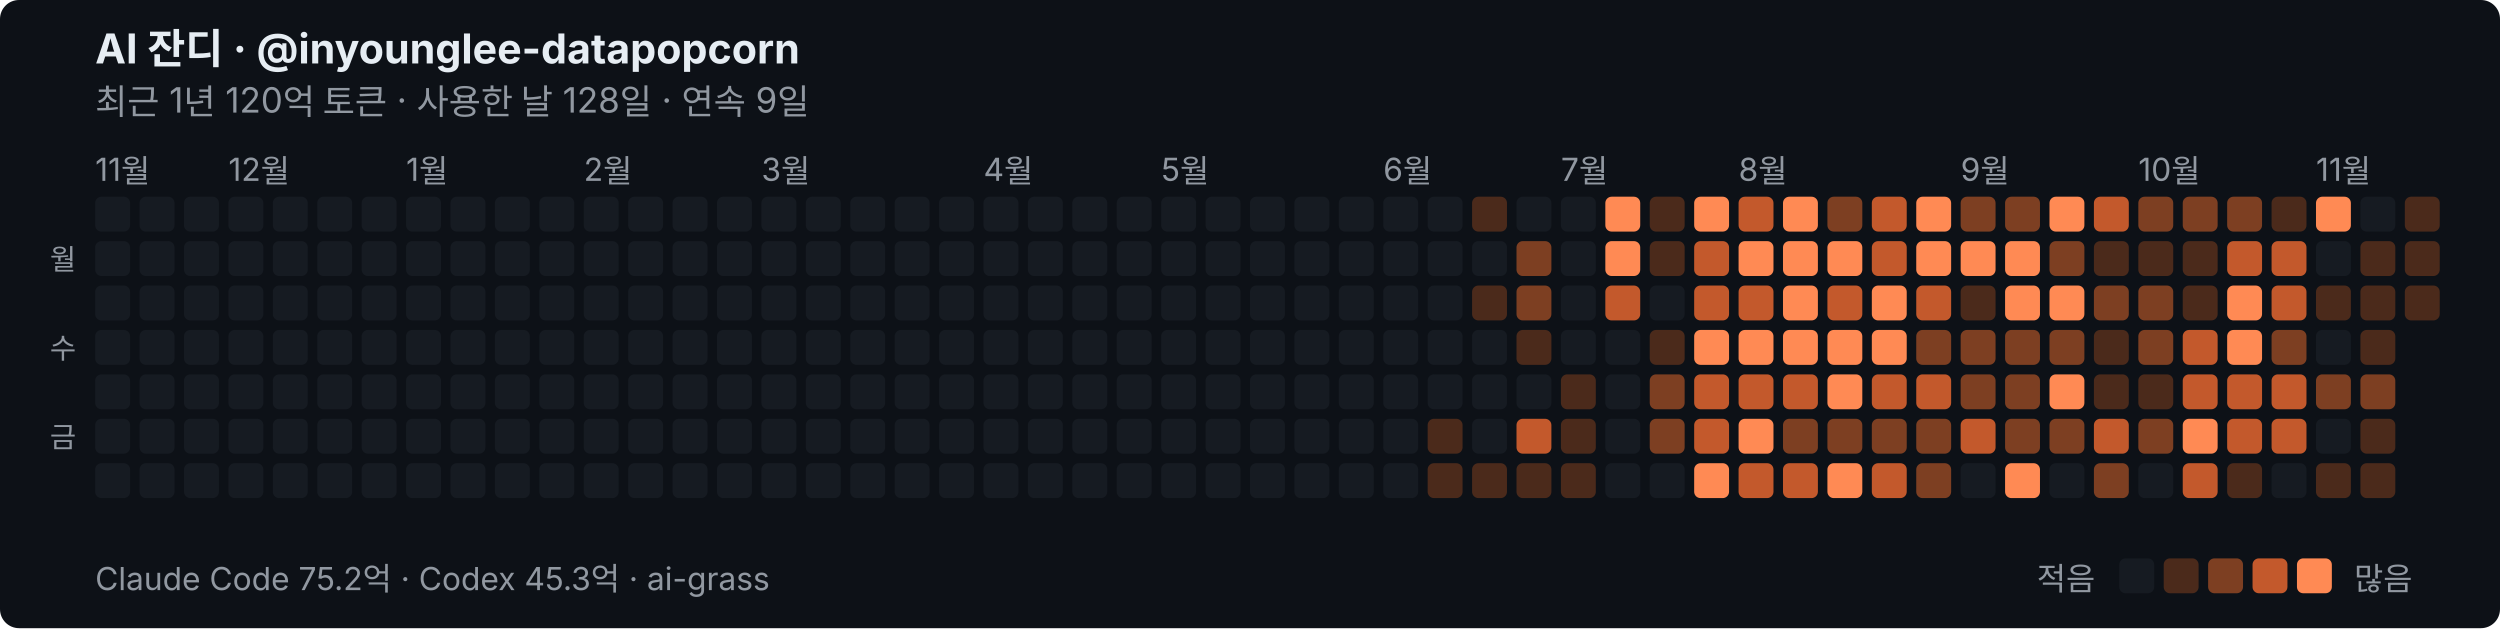
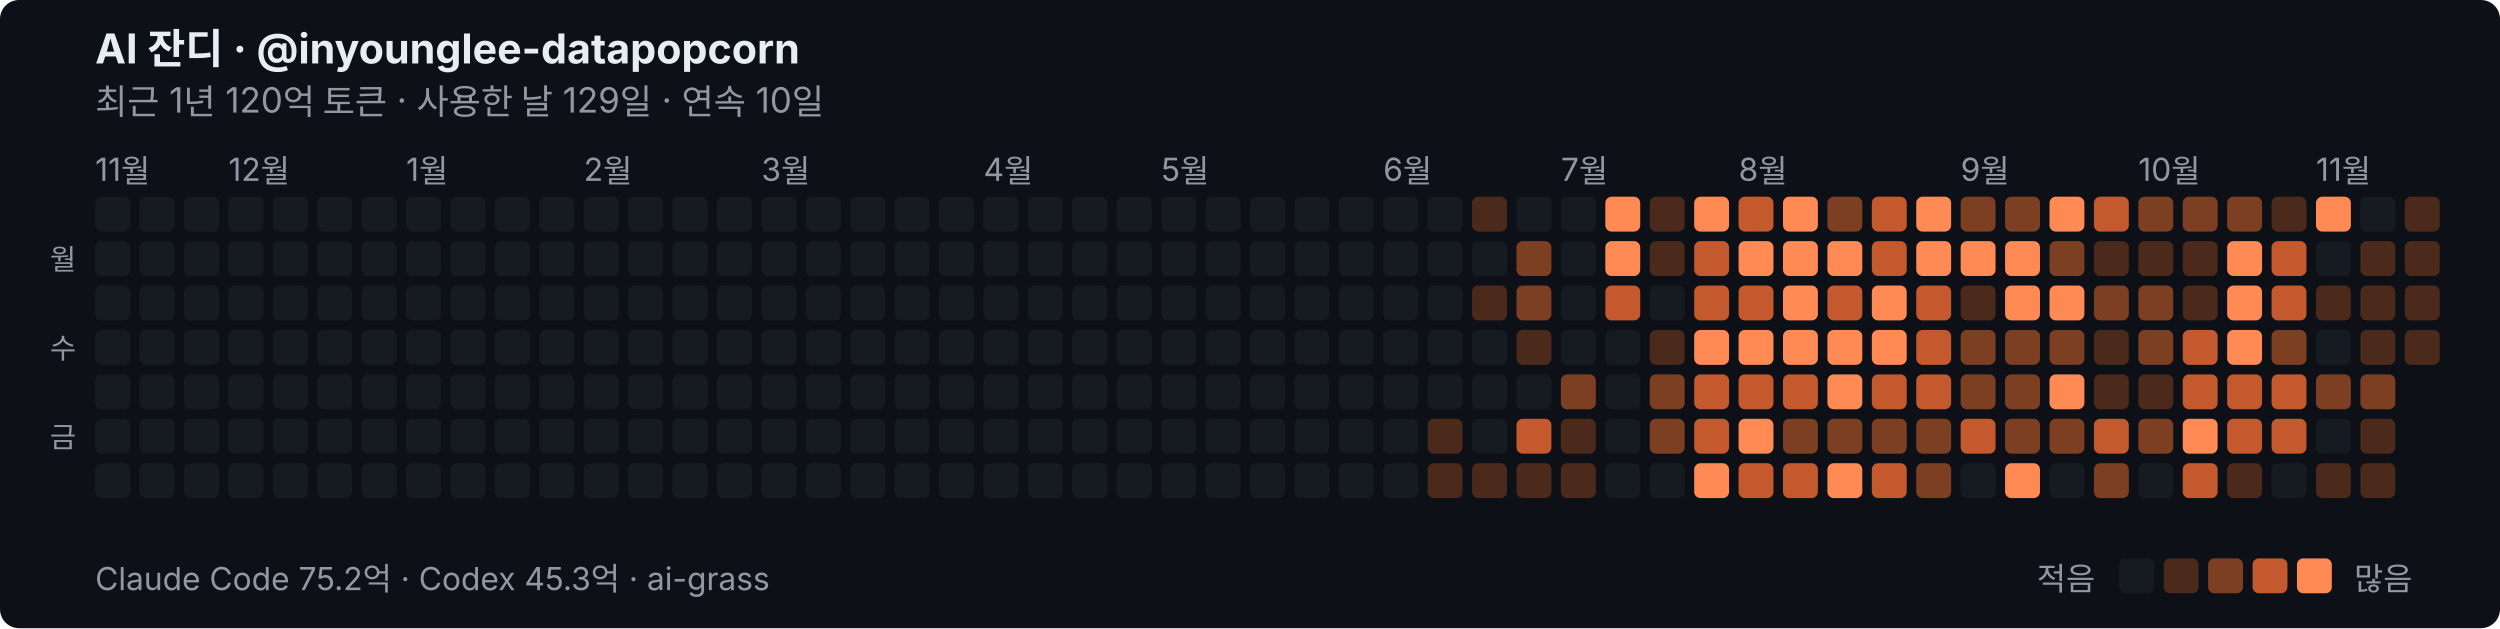
- <svg xmlns="http://www.w3.org/2000/svg" width="788" height="198" viewBox="0 0 788 198" role="img" aria-label="AI 잔디 · @inyounglee-datapopcorn 최근 1년 120억 토큰 · 사용한 날 128일 · 연속 9일">
+ <svg xmlns="http://www.w3.org/2000/svg" width="788" height="198" viewBox="0 0 788 198" role="img" aria-label="AI 잔디 · @inyounglee-datapopcorn 최근 1년 120억 토큰 · 사용한 날 129일 · 연속 10일">
  <rect width="788" height="198" rx="6" fill="#0d1117" />
  <g font-family="-apple-system,BlinkMacSystemFont,'Segoe UI','Apple SD Gothic Neo','Malgun Gothic',sans-serif">
    <text x="30" y="20" font-size="13" font-weight="700" fill="#e6edf3">AI 잔디 · @inyounglee-datapopcorn</text>
-     <text x="30" y="36" font-size="11" fill="#9198a1">최근 1년 120억 토큰 · 사용한 날 128일 · 연속 9일</text>
+     <text x="30" y="36" font-size="11" fill="#9198a1">최근 1년 120억 토큰 · 사용한 날 129일 · 연속 10일</text>
    <text x="30" y="57" font-size="10" fill="#9198a1">11월</text>
    <text x="72" y="57" font-size="10" fill="#9198a1">12월</text>
    <text x="128" y="57" font-size="10" fill="#9198a1">1월</text>
    <text x="184" y="57" font-size="10" fill="#9198a1">2월</text>
    <text x="240" y="57" font-size="10" fill="#9198a1">3월</text>
    <text x="310" y="57" font-size="10" fill="#9198a1">4월</text>
    <text x="366" y="57" font-size="10" fill="#9198a1">5월</text>
    <text x="436" y="57" font-size="10" fill="#9198a1">6월</text>
    <text x="492" y="57" font-size="10" fill="#9198a1">7월</text>
    <text x="548" y="57" font-size="10" fill="#9198a1">8월</text>
    <text x="618" y="57" font-size="10" fill="#9198a1">9월</text>
    <text x="674" y="57" font-size="10" fill="#9198a1">10월</text>
    <text x="730" y="57" font-size="10" fill="#9198a1">11월</text>
    <text x="24" y="85" font-size="9" text-anchor="end" fill="#9198a1">월</text>
    <text x="24" y="113" font-size="9" text-anchor="end" fill="#9198a1">수</text>
    <text x="24" y="141" font-size="9" text-anchor="end" fill="#9198a1">금</text>
    <rect x="30" y="62" width="11" height="11" rx="2" fill="#161b22" />
    <rect x="30" y="76" width="11" height="11" rx="2" fill="#161b22" />
    <rect x="30" y="90" width="11" height="11" rx="2" fill="#161b22" />
    <rect x="30" y="104" width="11" height="11" rx="2" fill="#161b22" />
    <rect x="30" y="118" width="11" height="11" rx="2" fill="#161b22" />
    <rect x="30" y="132" width="11" height="11" rx="2" fill="#161b22" />
    <rect x="30" y="146" width="11" height="11" rx="2" fill="#161b22" />
    <rect x="44" y="62" width="11" height="11" rx="2" fill="#161b22" />
    <rect x="44" y="76" width="11" height="11" rx="2" fill="#161b22" />
    <rect x="44" y="90" width="11" height="11" rx="2" fill="#161b22" />
    <rect x="44" y="104" width="11" height="11" rx="2" fill="#161b22" />
    <rect x="44" y="118" width="11" height="11" rx="2" fill="#161b22" />
    <rect x="44" y="132" width="11" height="11" rx="2" fill="#161b22" />
    <rect x="44" y="146" width="11" height="11" rx="2" fill="#161b22" />
    <rect x="58" y="62" width="11" height="11" rx="2" fill="#161b22" />
    <rect x="58" y="76" width="11" height="11" rx="2" fill="#161b22" />
    <rect x="58" y="90" width="11" height="11" rx="2" fill="#161b22" />
    <rect x="58" y="104" width="11" height="11" rx="2" fill="#161b22" />
    <rect x="58" y="118" width="11" height="11" rx="2" fill="#161b22" />
    <rect x="58" y="132" width="11" height="11" rx="2" fill="#161b22" />
    <rect x="58" y="146" width="11" height="11" rx="2" fill="#161b22" />
    <rect x="72" y="62" width="11" height="11" rx="2" fill="#161b22" />
    <rect x="72" y="76" width="11" height="11" rx="2" fill="#161b22" />
    <rect x="72" y="90" width="11" height="11" rx="2" fill="#161b22" />
    <rect x="72" y="104" width="11" height="11" rx="2" fill="#161b22" />
    <rect x="72" y="118" width="11" height="11" rx="2" fill="#161b22" />
    <rect x="72" y="132" width="11" height="11" rx="2" fill="#161b22" />
    <rect x="72" y="146" width="11" height="11" rx="2" fill="#161b22" />
    <rect x="86" y="62" width="11" height="11" rx="2" fill="#161b22" />
    <rect x="86" y="76" width="11" height="11" rx="2" fill="#161b22" />
    <rect x="86" y="90" width="11" height="11" rx="2" fill="#161b22" />
    <rect x="86" y="104" width="11" height="11" rx="2" fill="#161b22" />
    <rect x="86" y="118" width="11" height="11" rx="2" fill="#161b22" />
    <rect x="86" y="132" width="11" height="11" rx="2" fill="#161b22" />
    <rect x="86" y="146" width="11" height="11" rx="2" fill="#161b22" />
    <rect x="100" y="62" width="11" height="11" rx="2" fill="#161b22" />
    <rect x="100" y="76" width="11" height="11" rx="2" fill="#161b22" />
    <rect x="100" y="90" width="11" height="11" rx="2" fill="#161b22" />
    <rect x="100" y="104" width="11" height="11" rx="2" fill="#161b22" />
    <rect x="100" y="118" width="11" height="11" rx="2" fill="#161b22" />
    <rect x="100" y="132" width="11" height="11" rx="2" fill="#161b22" />
    <rect x="100" y="146" width="11" height="11" rx="2" fill="#161b22" />
    <rect x="114" y="62" width="11" height="11" rx="2" fill="#161b22" />
    <rect x="114" y="76" width="11" height="11" rx="2" fill="#161b22" />
    <rect x="114" y="90" width="11" height="11" rx="2" fill="#161b22" />
    <rect x="114" y="104" width="11" height="11" rx="2" fill="#161b22" />
    <rect x="114" y="118" width="11" height="11" rx="2" fill="#161b22" />
    <rect x="114" y="132" width="11" height="11" rx="2" fill="#161b22" />
    <rect x="114" y="146" width="11" height="11" rx="2" fill="#161b22" />
    <rect x="128" y="62" width="11" height="11" rx="2" fill="#161b22" />
    <rect x="128" y="76" width="11" height="11" rx="2" fill="#161b22" />
    <rect x="128" y="90" width="11" height="11" rx="2" fill="#161b22" />
    <rect x="128" y="104" width="11" height="11" rx="2" fill="#161b22" />
    <rect x="128" y="118" width="11" height="11" rx="2" fill="#161b22" />
    <rect x="128" y="132" width="11" height="11" rx="2" fill="#161b22" />
    <rect x="128" y="146" width="11" height="11" rx="2" fill="#161b22" />
    <rect x="142" y="62" width="11" height="11" rx="2" fill="#161b22" />
    <rect x="142" y="76" width="11" height="11" rx="2" fill="#161b22" />
    <rect x="142" y="90" width="11" height="11" rx="2" fill="#161b22" />
    <rect x="142" y="104" width="11" height="11" rx="2" fill="#161b22" />
    <rect x="142" y="118" width="11" height="11" rx="2" fill="#161b22" />
    <rect x="142" y="132" width="11" height="11" rx="2" fill="#161b22" />
    <rect x="142" y="146" width="11" height="11" rx="2" fill="#161b22" />
    <rect x="156" y="62" width="11" height="11" rx="2" fill="#161b22" />
    <rect x="156" y="76" width="11" height="11" rx="2" fill="#161b22" />
    <rect x="156" y="90" width="11" height="11" rx="2" fill="#161b22" />
    <rect x="156" y="104" width="11" height="11" rx="2" fill="#161b22" />
    <rect x="156" y="118" width="11" height="11" rx="2" fill="#161b22" />
    <rect x="156" y="132" width="11" height="11" rx="2" fill="#161b22" />
    <rect x="156" y="146" width="11" height="11" rx="2" fill="#161b22" />
    <rect x="170" y="62" width="11" height="11" rx="2" fill="#161b22" />
    <rect x="170" y="76" width="11" height="11" rx="2" fill="#161b22" />
    <rect x="170" y="90" width="11" height="11" rx="2" fill="#161b22" />
    <rect x="170" y="104" width="11" height="11" rx="2" fill="#161b22" />
    <rect x="170" y="118" width="11" height="11" rx="2" fill="#161b22" />
    <rect x="170" y="132" width="11" height="11" rx="2" fill="#161b22" />
    <rect x="170" y="146" width="11" height="11" rx="2" fill="#161b22" />
    <rect x="184" y="62" width="11" height="11" rx="2" fill="#161b22" />
    <rect x="184" y="76" width="11" height="11" rx="2" fill="#161b22" />
    <rect x="184" y="90" width="11" height="11" rx="2" fill="#161b22" />
    <rect x="184" y="104" width="11" height="11" rx="2" fill="#161b22" />
    <rect x="184" y="118" width="11" height="11" rx="2" fill="#161b22" />
    <rect x="184" y="132" width="11" height="11" rx="2" fill="#161b22" />
    <rect x="184" y="146" width="11" height="11" rx="2" fill="#161b22" />
    <rect x="198" y="62" width="11" height="11" rx="2" fill="#161b22" />
    <rect x="198" y="76" width="11" height="11" rx="2" fill="#161b22" />
    <rect x="198" y="90" width="11" height="11" rx="2" fill="#161b22" />
    <rect x="198" y="104" width="11" height="11" rx="2" fill="#161b22" />
    <rect x="198" y="118" width="11" height="11" rx="2" fill="#161b22" />
    <rect x="198" y="132" width="11" height="11" rx="2" fill="#161b22" />
    <rect x="198" y="146" width="11" height="11" rx="2" fill="#161b22" />
    <rect x="212" y="62" width="11" height="11" rx="2" fill="#161b22" />
    <rect x="212" y="76" width="11" height="11" rx="2" fill="#161b22" />
    <rect x="212" y="90" width="11" height="11" rx="2" fill="#161b22" />
    <rect x="212" y="104" width="11" height="11" rx="2" fill="#161b22" />
    <rect x="212" y="118" width="11" height="11" rx="2" fill="#161b22" />
    <rect x="212" y="132" width="11" height="11" rx="2" fill="#161b22" />
    <rect x="212" y="146" width="11" height="11" rx="2" fill="#161b22" />
    <rect x="226" y="62" width="11" height="11" rx="2" fill="#161b22" />
    <rect x="226" y="76" width="11" height="11" rx="2" fill="#161b22" />
    <rect x="226" y="90" width="11" height="11" rx="2" fill="#161b22" />
    <rect x="226" y="104" width="11" height="11" rx="2" fill="#161b22" />
    <rect x="226" y="118" width="11" height="11" rx="2" fill="#161b22" />
    <rect x="226" y="132" width="11" height="11" rx="2" fill="#161b22" />
    <rect x="226" y="146" width="11" height="11" rx="2" fill="#161b22" />
    <rect x="240" y="62" width="11" height="11" rx="2" fill="#161b22" />
    <rect x="240" y="76" width="11" height="11" rx="2" fill="#161b22" />
    <rect x="240" y="90" width="11" height="11" rx="2" fill="#161b22" />
    <rect x="240" y="104" width="11" height="11" rx="2" fill="#161b22" />
    <rect x="240" y="118" width="11" height="11" rx="2" fill="#161b22" />
    <rect x="240" y="132" width="11" height="11" rx="2" fill="#161b22" />
    <rect x="240" y="146" width="11" height="11" rx="2" fill="#161b22" />
    <rect x="254" y="62" width="11" height="11" rx="2" fill="#161b22" />
    <rect x="254" y="76" width="11" height="11" rx="2" fill="#161b22" />
    <rect x="254" y="90" width="11" height="11" rx="2" fill="#161b22" />
    <rect x="254" y="104" width="11" height="11" rx="2" fill="#161b22" />
    <rect x="254" y="118" width="11" height="11" rx="2" fill="#161b22" />
    <rect x="254" y="132" width="11" height="11" rx="2" fill="#161b22" />
    <rect x="254" y="146" width="11" height="11" rx="2" fill="#161b22" />
    <rect x="268" y="62" width="11" height="11" rx="2" fill="#161b22" />
    <rect x="268" y="76" width="11" height="11" rx="2" fill="#161b22" />
    <rect x="268" y="90" width="11" height="11" rx="2" fill="#161b22" />
    <rect x="268" y="104" width="11" height="11" rx="2" fill="#161b22" />
    <rect x="268" y="118" width="11" height="11" rx="2" fill="#161b22" />
    <rect x="268" y="132" width="11" height="11" rx="2" fill="#161b22" />
    <rect x="268" y="146" width="11" height="11" rx="2" fill="#161b22" />
    <rect x="282" y="62" width="11" height="11" rx="2" fill="#161b22" />
    <rect x="282" y="76" width="11" height="11" rx="2" fill="#161b22" />
    <rect x="282" y="90" width="11" height="11" rx="2" fill="#161b22" />
    <rect x="282" y="104" width="11" height="11" rx="2" fill="#161b22" />
    <rect x="282" y="118" width="11" height="11" rx="2" fill="#161b22" />
    <rect x="282" y="132" width="11" height="11" rx="2" fill="#161b22" />
    <rect x="282" y="146" width="11" height="11" rx="2" fill="#161b22" />
    <rect x="296" y="62" width="11" height="11" rx="2" fill="#161b22" />
    <rect x="296" y="76" width="11" height="11" rx="2" fill="#161b22" />
    <rect x="296" y="90" width="11" height="11" rx="2" fill="#161b22" />
    <rect x="296" y="104" width="11" height="11" rx="2" fill="#161b22" />
    <rect x="296" y="118" width="11" height="11" rx="2" fill="#161b22" />
    <rect x="296" y="132" width="11" height="11" rx="2" fill="#161b22" />
    <rect x="296" y="146" width="11" height="11" rx="2" fill="#161b22" />
    <rect x="310" y="62" width="11" height="11" rx="2" fill="#161b22" />
    <rect x="310" y="76" width="11" height="11" rx="2" fill="#161b22" />
    <rect x="310" y="90" width="11" height="11" rx="2" fill="#161b22" />
    <rect x="310" y="104" width="11" height="11" rx="2" fill="#161b22" />
    <rect x="310" y="118" width="11" height="11" rx="2" fill="#161b22" />
    <rect x="310" y="132" width="11" height="11" rx="2" fill="#161b22" />
    <rect x="310" y="146" width="11" height="11" rx="2" fill="#161b22" />
    <rect x="324" y="62" width="11" height="11" rx="2" fill="#161b22" />
    <rect x="324" y="76" width="11" height="11" rx="2" fill="#161b22" />
    <rect x="324" y="90" width="11" height="11" rx="2" fill="#161b22" />
    <rect x="324" y="104" width="11" height="11" rx="2" fill="#161b22" />
    <rect x="324" y="118" width="11" height="11" rx="2" fill="#161b22" />
    <rect x="324" y="132" width="11" height="11" rx="2" fill="#161b22" />
    <rect x="324" y="146" width="11" height="11" rx="2" fill="#161b22" />
    <rect x="338" y="62" width="11" height="11" rx="2" fill="#161b22" />
    <rect x="338" y="76" width="11" height="11" rx="2" fill="#161b22" />
    <rect x="338" y="90" width="11" height="11" rx="2" fill="#161b22" />
    <rect x="338" y="104" width="11" height="11" rx="2" fill="#161b22" />
    <rect x="338" y="118" width="11" height="11" rx="2" fill="#161b22" />
    <rect x="338" y="132" width="11" height="11" rx="2" fill="#161b22" />
    <rect x="338" y="146" width="11" height="11" rx="2" fill="#161b22" />
    <rect x="352" y="62" width="11" height="11" rx="2" fill="#161b22" />
    <rect x="352" y="76" width="11" height="11" rx="2" fill="#161b22" />
    <rect x="352" y="90" width="11" height="11" rx="2" fill="#161b22" />
    <rect x="352" y="104" width="11" height="11" rx="2" fill="#161b22" />
    <rect x="352" y="118" width="11" height="11" rx="2" fill="#161b22" />
    <rect x="352" y="132" width="11" height="11" rx="2" fill="#161b22" />
    <rect x="352" y="146" width="11" height="11" rx="2" fill="#161b22" />
    <rect x="366" y="62" width="11" height="11" rx="2" fill="#161b22" />
    <rect x="366" y="76" width="11" height="11" rx="2" fill="#161b22" />
    <rect x="366" y="90" width="11" height="11" rx="2" fill="#161b22" />
    <rect x="366" y="104" width="11" height="11" rx="2" fill="#161b22" />
    <rect x="366" y="118" width="11" height="11" rx="2" fill="#161b22" />
    <rect x="366" y="132" width="11" height="11" rx="2" fill="#161b22" />
    <rect x="366" y="146" width="11" height="11" rx="2" fill="#161b22" />
    <rect x="380" y="62" width="11" height="11" rx="2" fill="#161b22" />
    <rect x="380" y="76" width="11" height="11" rx="2" fill="#161b22" />
    <rect x="380" y="90" width="11" height="11" rx="2" fill="#161b22" />
    <rect x="380" y="104" width="11" height="11" rx="2" fill="#161b22" />
    <rect x="380" y="118" width="11" height="11" rx="2" fill="#161b22" />
    <rect x="380" y="132" width="11" height="11" rx="2" fill="#161b22" />
    <rect x="380" y="146" width="11" height="11" rx="2" fill="#161b22" />
    <rect x="394" y="62" width="11" height="11" rx="2" fill="#161b22" />
    <rect x="394" y="76" width="11" height="11" rx="2" fill="#161b22" />
    <rect x="394" y="90" width="11" height="11" rx="2" fill="#161b22" />
    <rect x="394" y="104" width="11" height="11" rx="2" fill="#161b22" />
    <rect x="394" y="118" width="11" height="11" rx="2" fill="#161b22" />
    <rect x="394" y="132" width="11" height="11" rx="2" fill="#161b22" />
    <rect x="394" y="146" width="11" height="11" rx="2" fill="#161b22" />
    <rect x="408" y="62" width="11" height="11" rx="2" fill="#161b22" />
    <rect x="408" y="76" width="11" height="11" rx="2" fill="#161b22" />
    <rect x="408" y="90" width="11" height="11" rx="2" fill="#161b22" />
    <rect x="408" y="104" width="11" height="11" rx="2" fill="#161b22" />
    <rect x="408" y="118" width="11" height="11" rx="2" fill="#161b22" />
    <rect x="408" y="132" width="11" height="11" rx="2" fill="#161b22" />
    <rect x="408" y="146" width="11" height="11" rx="2" fill="#161b22" />
    <rect x="422" y="62" width="11" height="11" rx="2" fill="#161b22" />
    <rect x="422" y="76" width="11" height="11" rx="2" fill="#161b22" />
    <rect x="422" y="90" width="11" height="11" rx="2" fill="#161b22" />
    <rect x="422" y="104" width="11" height="11" rx="2" fill="#161b22" />
    <rect x="422" y="118" width="11" height="11" rx="2" fill="#161b22" />
    <rect x="422" y="132" width="11" height="11" rx="2" fill="#161b22" />
    <rect x="422" y="146" width="11" height="11" rx="2" fill="#161b22" />
    <rect x="436" y="62" width="11" height="11" rx="2" fill="#161b22" />
    <rect x="436" y="76" width="11" height="11" rx="2" fill="#161b22" />
    <rect x="436" y="90" width="11" height="11" rx="2" fill="#161b22" />
    <rect x="436" y="104" width="11" height="11" rx="2" fill="#161b22" />
    <rect x="436" y="118" width="11" height="11" rx="2" fill="#161b22" />
    <rect x="436" y="132" width="11" height="11" rx="2" fill="#161b22" />
    <rect x="436" y="146" width="11" height="11" rx="2" fill="#161b22" />
    <rect x="450" y="62" width="11" height="11" rx="2" fill="#161b22" />
    <rect x="450" y="76" width="11" height="11" rx="2" fill="#161b22" />
    <rect x="450" y="90" width="11" height="11" rx="2" fill="#161b22" />
    <rect x="450" y="104" width="11" height="11" rx="2" fill="#161b22" />
    <rect x="450" y="118" width="11" height="11" rx="2" fill="#161b22" />
    <rect x="450" y="132" width="11" height="11" rx="2" fill="#4b2a1b" />
    <rect x="450" y="146" width="11" height="11" rx="2" fill="#4b2a1b" />
    <rect x="464" y="62" width="11" height="11" rx="2" fill="#4b2a1b" />
    <rect x="464" y="76" width="11" height="11" rx="2" fill="#161b22" />
    <rect x="464" y="90" width="11" height="11" rx="2" fill="#4b2a1b" />
    <rect x="464" y="104" width="11" height="11" rx="2" fill="#161b22" />
    <rect x="464" y="118" width="11" height="11" rx="2" fill="#161b22" />
    <rect x="464" y="132" width="11" height="11" rx="2" fill="#161b22" />
    <rect x="464" y="146" width="11" height="11" rx="2" fill="#4b2a1b" />
    <rect x="478" y="62" width="11" height="11" rx="2" fill="#161b22" />
    <rect x="478" y="76" width="11" height="11" rx="2" fill="#7d3f22" />
    <rect x="478" y="90" width="11" height="11" rx="2" fill="#7d3f22" />
    <rect x="478" y="104" width="11" height="11" rx="2" fill="#4b2a1b" />
    <rect x="478" y="118" width="11" height="11" rx="2" fill="#161b22" />
    <rect x="478" y="132" width="11" height="11" rx="2" fill="#c3592c" />
    <rect x="478" y="146" width="11" height="11" rx="2" fill="#4b2a1b" />
    <rect x="492" y="62" width="11" height="11" rx="2" fill="#161b22" />
    <rect x="492" y="76" width="11" height="11" rx="2" fill="#161b22" />
    <rect x="492" y="90" width="11" height="11" rx="2" fill="#161b22" />
    <rect x="492" y="104" width="11" height="11" rx="2" fill="#161b22" />
-     <rect x="492" y="118" width="11" height="11" rx="2" fill="#4b2a1b" />
+     <rect x="492" y="118" width="11" height="11" rx="2" fill="#7d3f22" />
    <rect x="492" y="132" width="11" height="11" rx="2" fill="#4b2a1b" />
    <rect x="492" y="146" width="11" height="11" rx="2" fill="#4b2a1b" />
    <rect x="506" y="62" width="11" height="11" rx="2" fill="#ff8a54" />
    <rect x="506" y="76" width="11" height="11" rx="2" fill="#ff8a54" />
    <rect x="506" y="90" width="11" height="11" rx="2" fill="#c3592c" />
    <rect x="506" y="104" width="11" height="11" rx="2" fill="#161b22" />
    <rect x="506" y="118" width="11" height="11" rx="2" fill="#161b22" />
    <rect x="506" y="132" width="11" height="11" rx="2" fill="#161b22" />
    <rect x="506" y="146" width="11" height="11" rx="2" fill="#161b22" />
    <rect x="520" y="62" width="11" height="11" rx="2" fill="#4b2a1b" />
    <rect x="520" y="76" width="11" height="11" rx="2" fill="#4b2a1b" />
    <rect x="520" y="90" width="11" height="11" rx="2" fill="#161b22" />
    <rect x="520" y="104" width="11" height="11" rx="2" fill="#4b2a1b" />
    <rect x="520" y="118" width="11" height="11" rx="2" fill="#7d3f22" />
    <rect x="520" y="132" width="11" height="11" rx="2" fill="#7d3f22" />
    <rect x="520" y="146" width="11" height="11" rx="2" fill="#161b22" />
    <rect x="534" y="62" width="11" height="11" rx="2" fill="#ff8a54" />
    <rect x="534" y="76" width="11" height="11" rx="2" fill="#c3592c" />
    <rect x="534" y="90" width="11" height="11" rx="2" fill="#c3592c" />
    <rect x="534" y="104" width="11" height="11" rx="2" fill="#ff8a54" />
    <rect x="534" y="118" width="11" height="11" rx="2" fill="#c3592c" />
    <rect x="534" y="132" width="11" height="11" rx="2" fill="#c3592c" />
    <rect x="534" y="146" width="11" height="11" rx="2" fill="#ff8a54" />
    <rect x="548" y="62" width="11" height="11" rx="2" fill="#c3592c" />
    <rect x="548" y="76" width="11" height="11" rx="2" fill="#ff8a54" />
    <rect x="548" y="90" width="11" height="11" rx="2" fill="#c3592c" />
    <rect x="548" y="104" width="11" height="11" rx="2" fill="#ff8a54" />
    <rect x="548" y="118" width="11" height="11" rx="2" fill="#c3592c" />
    <rect x="548" y="132" width="11" height="11" rx="2" fill="#ff8a54" />
    <rect x="548" y="146" width="11" height="11" rx="2" fill="#c3592c" />
    <rect x="562" y="62" width="11" height="11" rx="2" fill="#ff8a54" />
    <rect x="562" y="76" width="11" height="11" rx="2" fill="#ff8a54" />
    <rect x="562" y="90" width="11" height="11" rx="2" fill="#ff8a54" />
    <rect x="562" y="104" width="11" height="11" rx="2" fill="#ff8a54" />
    <rect x="562" y="118" width="11" height="11" rx="2" fill="#c3592c" />
    <rect x="562" y="132" width="11" height="11" rx="2" fill="#7d3f22" />
    <rect x="562" y="146" width="11" height="11" rx="2" fill="#c3592c" />
    <rect x="576" y="62" width="11" height="11" rx="2" fill="#7d3f22" />
    <rect x="576" y="76" width="11" height="11" rx="2" fill="#ff8a54" />
    <rect x="576" y="90" width="11" height="11" rx="2" fill="#c3592c" />
    <rect x="576" y="104" width="11" height="11" rx="2" fill="#ff8a54" />
    <rect x="576" y="118" width="11" height="11" rx="2" fill="#ff8a54" />
    <rect x="576" y="132" width="11" height="11" rx="2" fill="#7d3f22" />
    <rect x="576" y="146" width="11" height="11" rx="2" fill="#ff8a54" />
    <rect x="590" y="62" width="11" height="11" rx="2" fill="#c3592c" />
    <rect x="590" y="76" width="11" height="11" rx="2" fill="#c3592c" />
    <rect x="590" y="90" width="11" height="11" rx="2" fill="#ff8a54" />
    <rect x="590" y="104" width="11" height="11" rx="2" fill="#ff8a54" />
    <rect x="590" y="118" width="11" height="11" rx="2" fill="#c3592c" />
    <rect x="590" y="132" width="11" height="11" rx="2" fill="#7d3f22" />
    <rect x="590" y="146" width="11" height="11" rx="2" fill="#c3592c" />
    <rect x="604" y="62" width="11" height="11" rx="2" fill="#ff8a54" />
    <rect x="604" y="76" width="11" height="11" rx="2" fill="#ff8a54" />
    <rect x="604" y="90" width="11" height="11" rx="2" fill="#c3592c" />
-     <rect x="604" y="104" width="11" height="11" rx="2" fill="#7d3f22" />
+     <rect x="604" y="104" width="11" height="11" rx="2" fill="#c3592c" />
    <rect x="604" y="118" width="11" height="11" rx="2" fill="#c3592c" />
    <rect x="604" y="132" width="11" height="11" rx="2" fill="#7d3f22" />
    <rect x="604" y="146" width="11" height="11" rx="2" fill="#7d3f22" />
    <rect x="618" y="62" width="11" height="11" rx="2" fill="#7d3f22" />
    <rect x="618" y="76" width="11" height="11" rx="2" fill="#ff8a54" />
    <rect x="618" y="90" width="11" height="11" rx="2" fill="#4b2a1b" />
    <rect x="618" y="104" width="11" height="11" rx="2" fill="#7d3f22" />
    <rect x="618" y="118" width="11" height="11" rx="2" fill="#7d3f22" />
    <rect x="618" y="132" width="11" height="11" rx="2" fill="#c3592c" />
    <rect x="618" y="146" width="11" height="11" rx="2" fill="#161b22" />
    <rect x="632" y="62" width="11" height="11" rx="2" fill="#7d3f22" />
    <rect x="632" y="76" width="11" height="11" rx="2" fill="#ff8a54" />
    <rect x="632" y="90" width="11" height="11" rx="2" fill="#ff8a54" />
    <rect x="632" y="104" width="11" height="11" rx="2" fill="#7d3f22" />
    <rect x="632" y="118" width="11" height="11" rx="2" fill="#7d3f22" />
    <rect x="632" y="132" width="11" height="11" rx="2" fill="#7d3f22" />
    <rect x="632" y="146" width="11" height="11" rx="2" fill="#ff8a54" />
    <rect x="646" y="62" width="11" height="11" rx="2" fill="#ff8a54" />
    <rect x="646" y="76" width="11" height="11" rx="2" fill="#7d3f22" />
    <rect x="646" y="90" width="11" height="11" rx="2" fill="#ff8a54" />
    <rect x="646" y="104" width="11" height="11" rx="2" fill="#7d3f22" />
    <rect x="646" y="118" width="11" height="11" rx="2" fill="#ff8a54" />
    <rect x="646" y="132" width="11" height="11" rx="2" fill="#7d3f22" />
    <rect x="646" y="146" width="11" height="11" rx="2" fill="#161b22" />
    <rect x="660" y="62" width="11" height="11" rx="2" fill="#c3592c" />
    <rect x="660" y="76" width="11" height="11" rx="2" fill="#4b2a1b" />
    <rect x="660" y="90" width="11" height="11" rx="2" fill="#7d3f22" />
    <rect x="660" y="104" width="11" height="11" rx="2" fill="#4b2a1b" />
    <rect x="660" y="118" width="11" height="11" rx="2" fill="#4b2a1b" />
    <rect x="660" y="132" width="11" height="11" rx="2" fill="#c3592c" />
    <rect x="660" y="146" width="11" height="11" rx="2" fill="#7d3f22" />
    <rect x="674" y="62" width="11" height="11" rx="2" fill="#7d3f22" />
    <rect x="674" y="76" width="11" height="11" rx="2" fill="#4b2a1b" />
    <rect x="674" y="90" width="11" height="11" rx="2" fill="#7d3f22" />
    <rect x="674" y="104" width="11" height="11" rx="2" fill="#7d3f22" />
    <rect x="674" y="118" width="11" height="11" rx="2" fill="#4b2a1b" />
    <rect x="674" y="132" width="11" height="11" rx="2" fill="#7d3f22" />
    <rect x="674" y="146" width="11" height="11" rx="2" fill="#161b22" />
    <rect x="688" y="62" width="11" height="11" rx="2" fill="#7d3f22" />
    <rect x="688" y="76" width="11" height="11" rx="2" fill="#4b2a1b" />
    <rect x="688" y="90" width="11" height="11" rx="2" fill="#4b2a1b" />
    <rect x="688" y="104" width="11" height="11" rx="2" fill="#c3592c" />
    <rect x="688" y="118" width="11" height="11" rx="2" fill="#c3592c" />
    <rect x="688" y="132" width="11" height="11" rx="2" fill="#ff8a54" />
    <rect x="688" y="146" width="11" height="11" rx="2" fill="#c3592c" />
    <rect x="702" y="62" width="11" height="11" rx="2" fill="#7d3f22" />
-     <rect x="702" y="76" width="11" height="11" rx="2" fill="#c3592c" />
+     <rect x="702" y="76" width="11" height="11" rx="2" fill="#ff8a54" />
    <rect x="702" y="90" width="11" height="11" rx="2" fill="#ff8a54" />
    <rect x="702" y="104" width="11" height="11" rx="2" fill="#ff8a54" />
    <rect x="702" y="118" width="11" height="11" rx="2" fill="#c3592c" />
    <rect x="702" y="132" width="11" height="11" rx="2" fill="#c3592c" />
    <rect x="702" y="146" width="11" height="11" rx="2" fill="#4b2a1b" />
    <rect x="716" y="62" width="11" height="11" rx="2" fill="#4b2a1b" />
    <rect x="716" y="76" width="11" height="11" rx="2" fill="#c3592c" />
    <rect x="716" y="90" width="11" height="11" rx="2" fill="#c3592c" />
    <rect x="716" y="104" width="11" height="11" rx="2" fill="#7d3f22" />
    <rect x="716" y="118" width="11" height="11" rx="2" fill="#c3592c" />
    <rect x="716" y="132" width="11" height="11" rx="2" fill="#c3592c" />
    <rect x="716" y="146" width="11" height="11" rx="2" fill="#161b22" />
    <rect x="730" y="62" width="11" height="11" rx="2" fill="#ff8a54" />
    <rect x="730" y="76" width="11" height="11" rx="2" fill="#161b22" />
    <rect x="730" y="90" width="11" height="11" rx="2" fill="#4b2a1b" />
    <rect x="730" y="104" width="11" height="11" rx="2" fill="#161b22" />
    <rect x="730" y="118" width="11" height="11" rx="2" fill="#7d3f22" />
    <rect x="730" y="132" width="11" height="11" rx="2" fill="#161b22" />
    <rect x="730" y="146" width="11" height="11" rx="2" fill="#4b2a1b" />
    <rect x="744" y="62" width="11" height="11" rx="2" fill="#161b22" />
    <rect x="744" y="76" width="11" height="11" rx="2" fill="#4b2a1b" />
    <rect x="744" y="90" width="11" height="11" rx="2" fill="#4b2a1b" />
    <rect x="744" y="104" width="11" height="11" rx="2" fill="#4b2a1b" />
    <rect x="744" y="118" width="11" height="11" rx="2" fill="#7d3f22" />
    <rect x="744" y="132" width="11" height="11" rx="2" fill="#4b2a1b" />
    <rect x="744" y="146" width="11" height="11" rx="2" fill="#4b2a1b" />
    <rect x="758" y="62" width="11" height="11" rx="2" fill="#4b2a1b" />
    <rect x="758" y="76" width="11" height="11" rx="2" fill="#4b2a1b" />
    <rect x="758" y="90" width="11" height="11" rx="2" fill="#4b2a1b" />
+     <rect x="758" y="104" width="11" height="11" rx="2" fill="#4b2a1b" />
    <text x="30" y="186" font-size="10" fill="#9198a1">Claude Code 75.2억 · Codex 45.3억 · ai-grass</text>
    <text x="642" y="186" font-size="10" fill="#9198a1">적음</text>
    <rect x="668" y="176" width="11" height="11" rx="2" fill="#161b22" />
    <rect x="682" y="176" width="11" height="11" rx="2" fill="#4b2a1b" />
    <rect x="696" y="176" width="11" height="11" rx="2" fill="#7d3f22" />
    <rect x="710" y="176" width="11" height="11" rx="2" fill="#c3592c" />
    <rect x="724" y="176" width="11" height="11" rx="2" fill="#ff8a54" />
    <text x="742" y="186" font-size="10" fill="#9198a1">많음</text>
  </g>
</svg>
